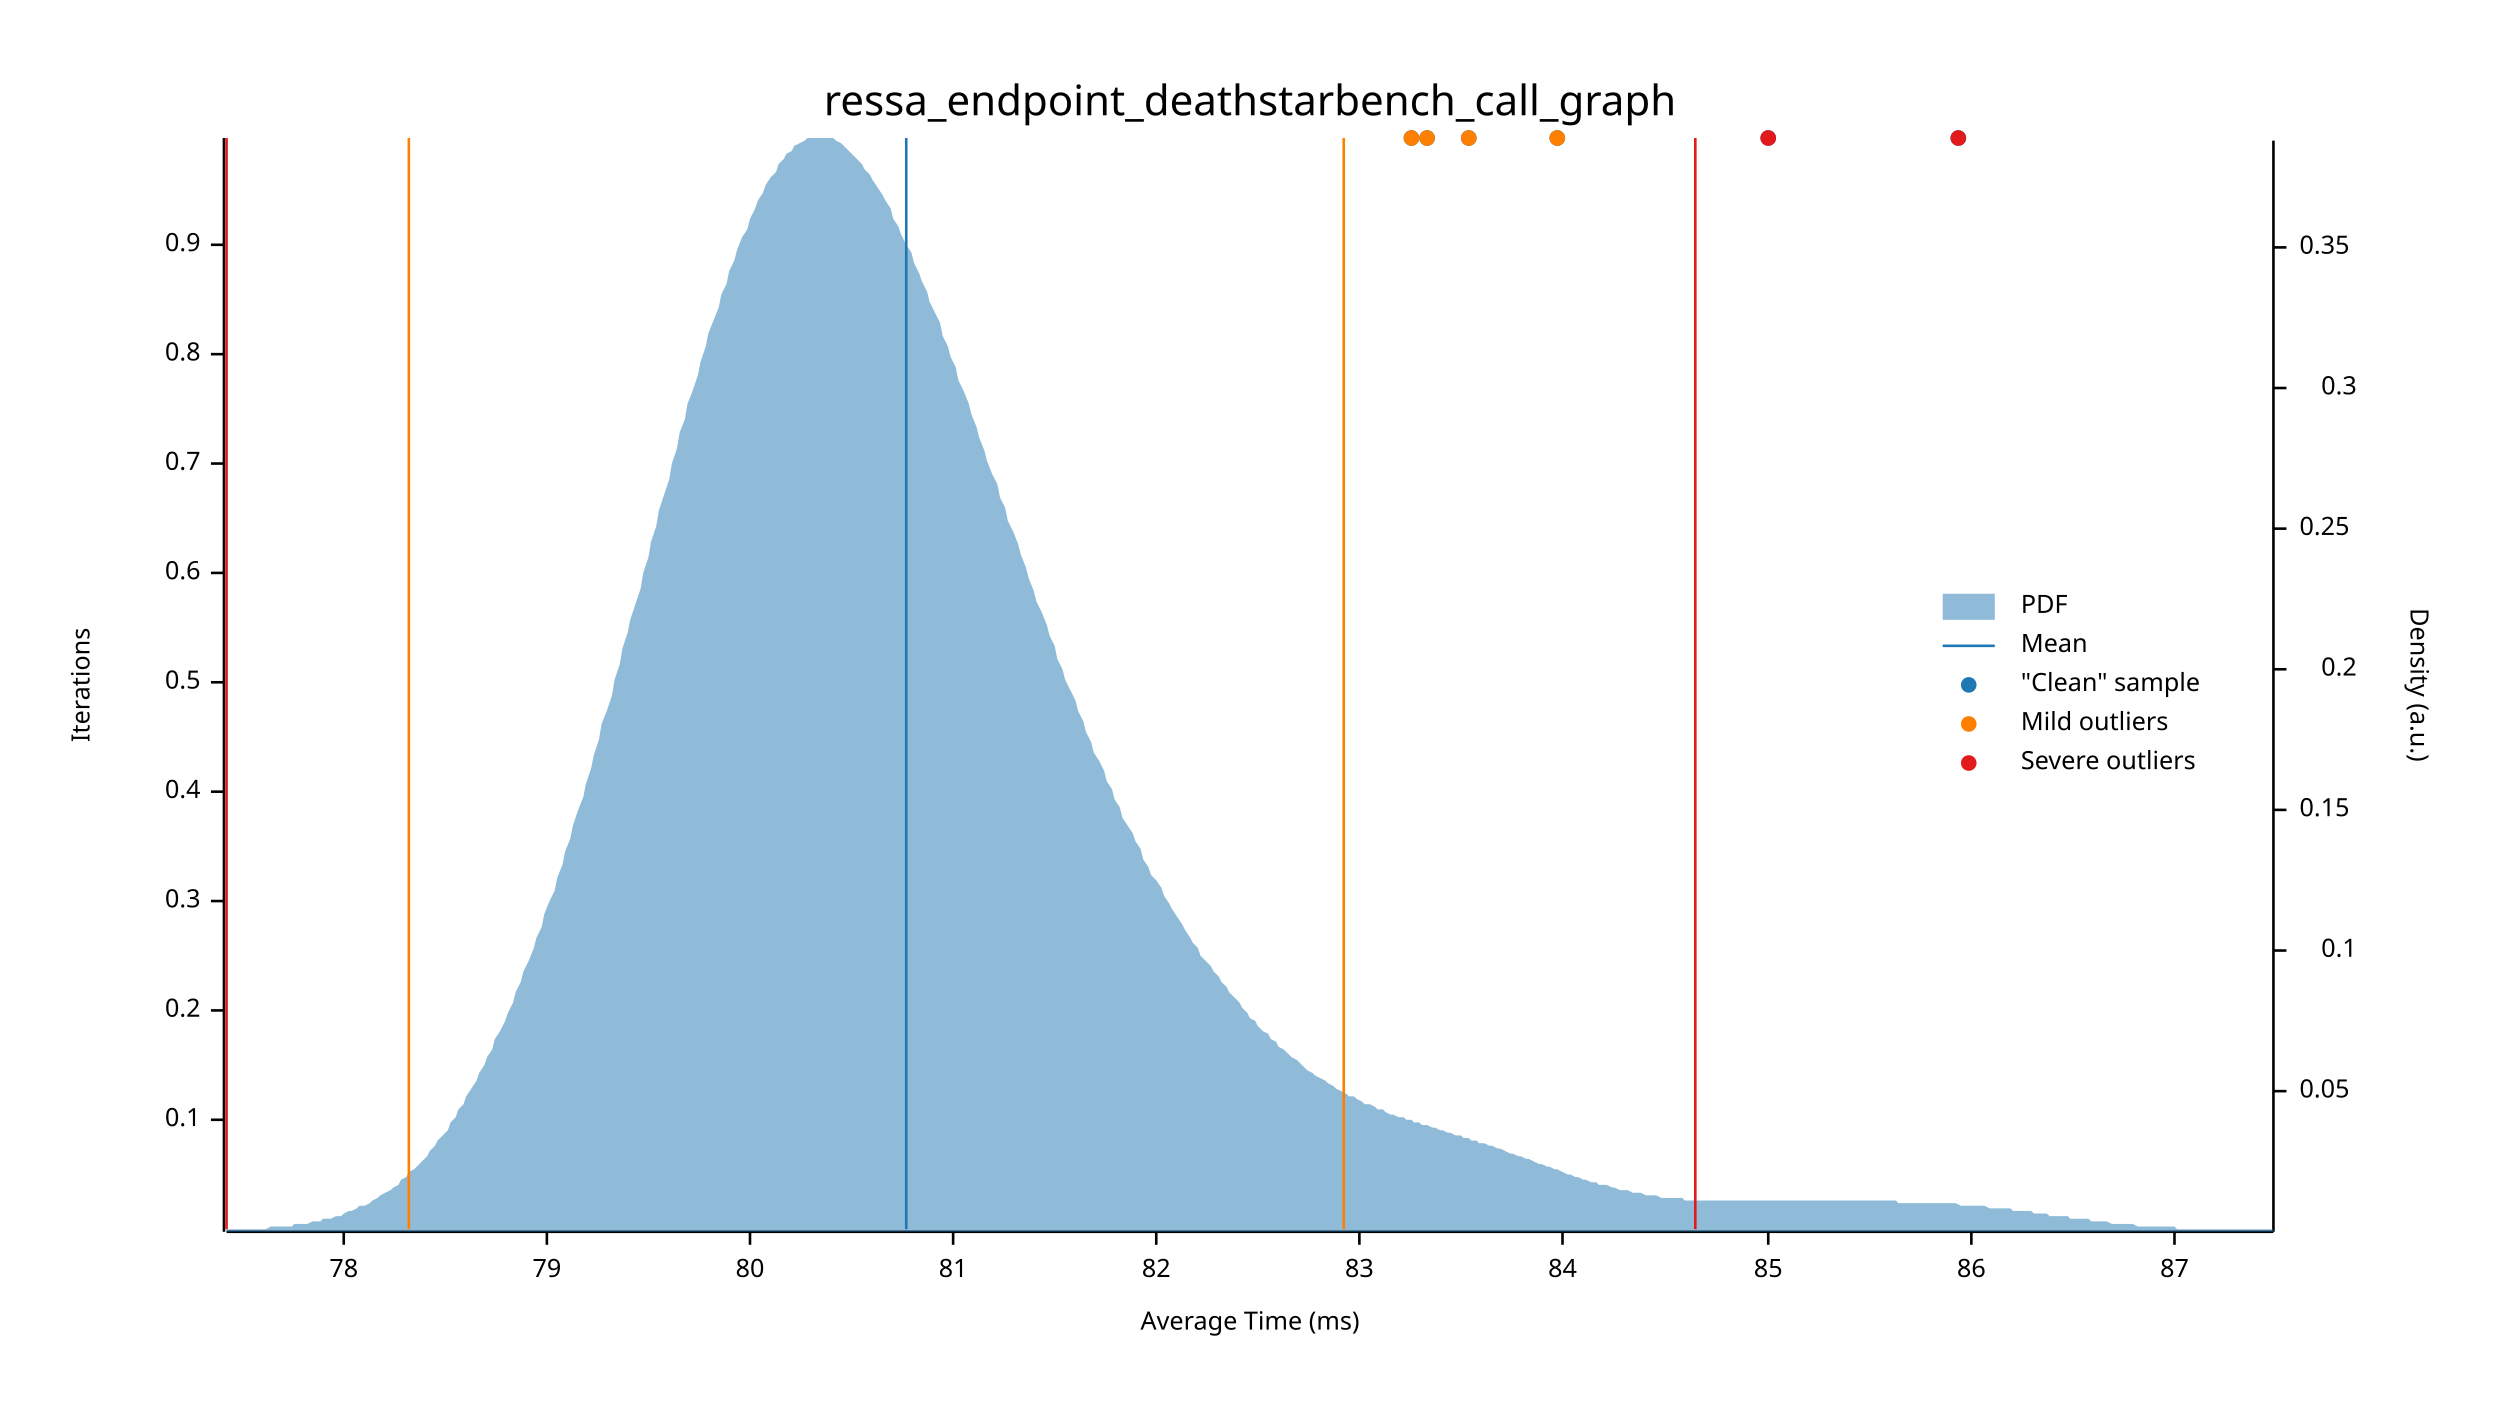
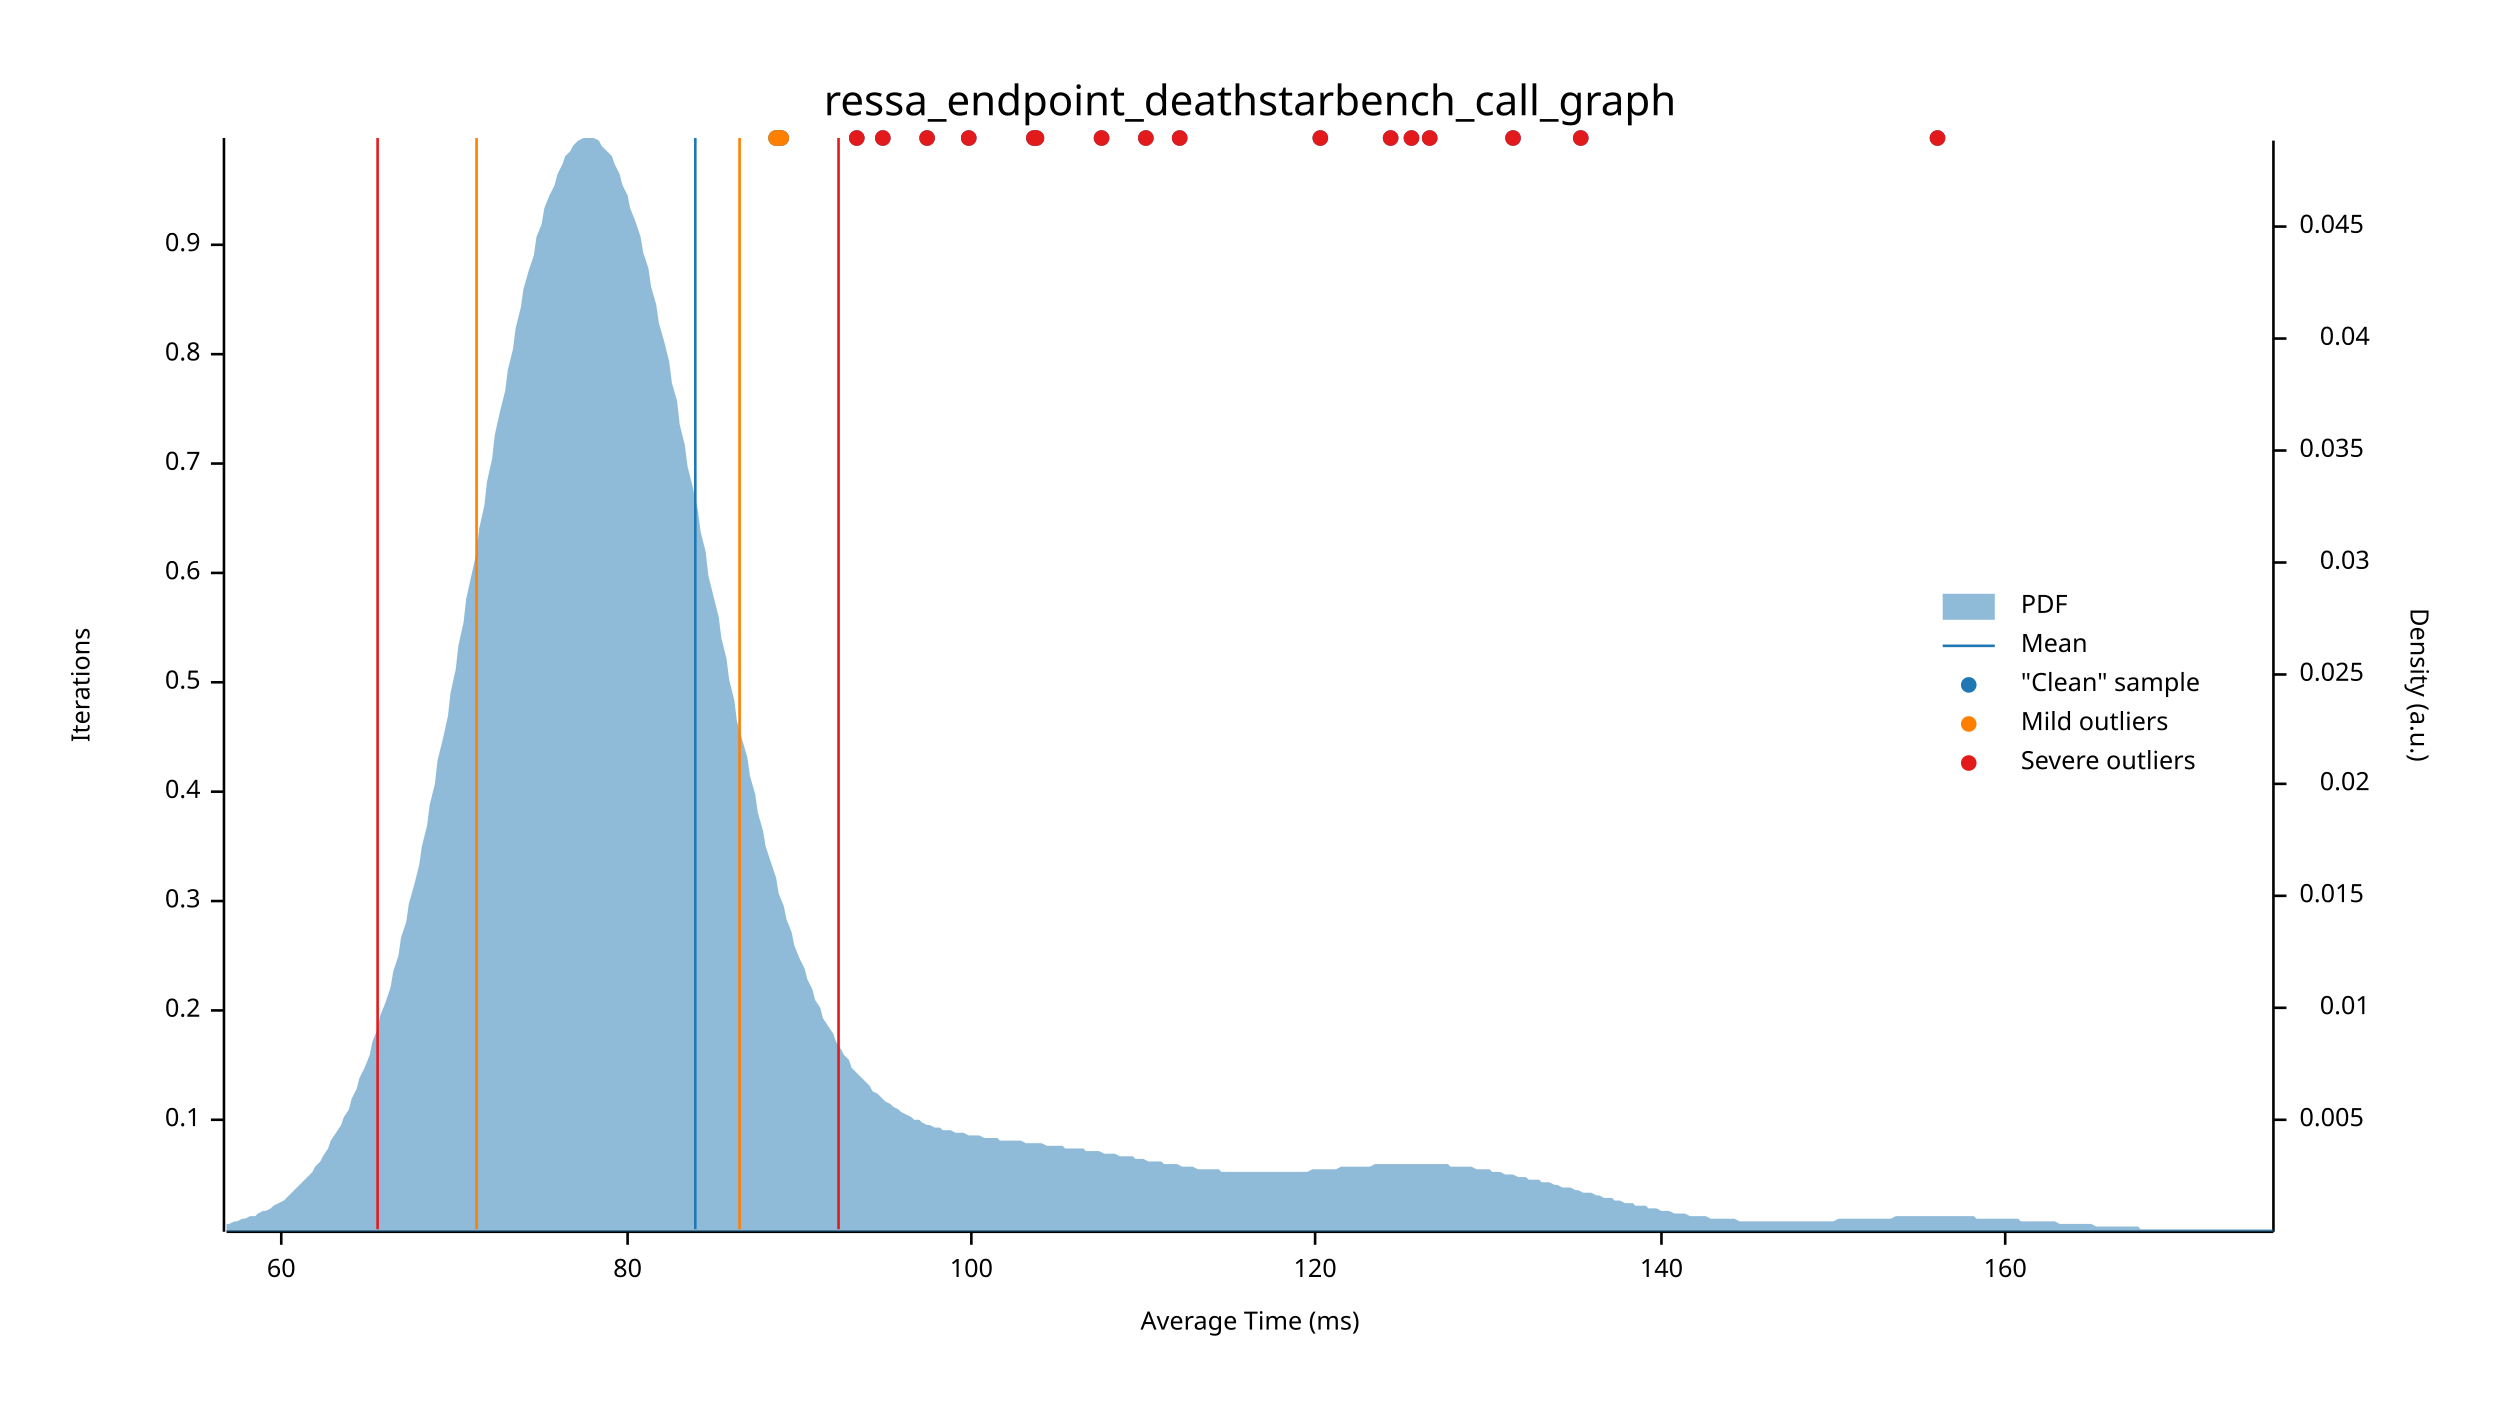
<svg xmlns="http://www.w3.org/2000/svg" width="960" height="540" viewBox="0 0 960 540">
  <text x="480" y="32" dy="0.76em" text-anchor="middle" font-family="sans-serif" font-size="16.129" opacity="1" fill="#000000">
ressa_endpoint_deathstarbench_call_graph
</text>
  <text x="27" y="263" dy="0.76em" text-anchor="middle" font-family="sans-serif" font-size="9.677" opacity="1" fill="#000000" transform="rotate(270, 27, 263)">
Iterations
</text>
  <text x="480" y="513" dy="-0.5ex" text-anchor="middle" font-family="sans-serif" font-size="9.677" opacity="1" fill="#000000">
Average Time (ms)
</text>
  <polyline fill="none" opacity="1" stroke="#000000" stroke-width="1" points="86,53 86,473 " />
  <text x="77" y="430" dy="0.5ex" text-anchor="end" font-family="sans-serif" font-size="9.677" opacity="1" fill="#000000">
0.1
</text>
  <polyline fill="none" opacity="1" stroke="#000000" stroke-width="1" points="81,430 86,430 " />
  <text x="77" y="388" dy="0.5ex" text-anchor="end" font-family="sans-serif" font-size="9.677" opacity="1" fill="#000000">
0.2
</text>
  <polyline fill="none" opacity="1" stroke="#000000" stroke-width="1" points="81,388 86,388 " />
  <text x="77" y="346" dy="0.5ex" text-anchor="end" font-family="sans-serif" font-size="9.677" opacity="1" fill="#000000">
0.3
</text>
  <polyline fill="none" opacity="1" stroke="#000000" stroke-width="1" points="81,346 86,346 " />
  <text x="77" y="304" dy="0.5ex" text-anchor="end" font-family="sans-serif" font-size="9.677" opacity="1" fill="#000000">
0.4
</text>
  <polyline fill="none" opacity="1" stroke="#000000" stroke-width="1" points="81,304 86,304 " />
  <text x="77" y="262" dy="0.5ex" text-anchor="end" font-family="sans-serif" font-size="9.677" opacity="1" fill="#000000">
0.5
</text>
  <polyline fill="none" opacity="1" stroke="#000000" stroke-width="1" points="81,262 86,262 " />
  <text x="77" y="220" dy="0.5ex" text-anchor="end" font-family="sans-serif" font-size="9.677" opacity="1" fill="#000000">
0.6
</text>
  <polyline fill="none" opacity="1" stroke="#000000" stroke-width="1" points="81,220 86,220 " />
  <text x="77" y="178" dy="0.5ex" text-anchor="end" font-family="sans-serif" font-size="9.677" opacity="1" fill="#000000">
0.7
</text>
  <polyline fill="none" opacity="1" stroke="#000000" stroke-width="1" points="81,178 86,178 " />
  <text x="77" y="136" dy="0.5ex" text-anchor="end" font-family="sans-serif" font-size="9.677" opacity="1" fill="#000000">
0.8
</text>
  <polyline fill="none" opacity="1" stroke="#000000" stroke-width="1" points="81,136 86,136 " />
  <text x="77" y="94" dy="0.5ex" text-anchor="end" font-family="sans-serif" font-size="9.677" opacity="1" fill="#000000">
0.9
</text>
  <polyline fill="none" opacity="1" stroke="#000000" stroke-width="1" points="81,94 86,94 " />
  <polyline fill="none" opacity="1" stroke="#000000" stroke-width="1" points="87,473 873,473 " />
-   <text x="132" y="483" dy="0.76em" text-anchor="middle" font-family="sans-serif" font-size="9.677" opacity="1" fill="#000000">
- 78
+   <text x="108" y="483" dy="0.76em" text-anchor="middle" font-family="sans-serif" font-size="9.677" opacity="1" fill="#000000">
+ 60
</text>
-   <polyline fill="none" opacity="1" stroke="#000000" stroke-width="1" points="132,473 132,478 " />
-   <text x="210" y="483" dy="0.76em" text-anchor="middle" font-family="sans-serif" font-size="9.677" opacity="1" fill="#000000">
- 79
- </text>
-   <polyline fill="none" opacity="1" stroke="#000000" stroke-width="1" points="210,473 210,478 " />
-   <text x="288" y="483" dy="0.76em" text-anchor="middle" font-family="sans-serif" font-size="9.677" opacity="1" fill="#000000">
+   <polyline fill="none" opacity="1" stroke="#000000" stroke-width="1" points="108,473 108,478 " />
+   <text x="241" y="483" dy="0.76em" text-anchor="middle" font-family="sans-serif" font-size="9.677" opacity="1" fill="#000000">
80
</text>
-   <polyline fill="none" opacity="1" stroke="#000000" stroke-width="1" points="288,473 288,478 " />
-   <text x="366" y="483" dy="0.76em" text-anchor="middle" font-family="sans-serif" font-size="9.677" opacity="1" fill="#000000">
- 81
+   <polyline fill="none" opacity="1" stroke="#000000" stroke-width="1" points="241,473 241,478 " />
+   <text x="373" y="483" dy="0.76em" text-anchor="middle" font-family="sans-serif" font-size="9.677" opacity="1" fill="#000000">
+ 100
</text>
-   <polyline fill="none" opacity="1" stroke="#000000" stroke-width="1" points="366,473 366,478 " />
-   <text x="444" y="483" dy="0.76em" text-anchor="middle" font-family="sans-serif" font-size="9.677" opacity="1" fill="#000000">
- 82
+   <polyline fill="none" opacity="1" stroke="#000000" stroke-width="1" points="373,473 373,478 " />
+   <text x="505" y="483" dy="0.76em" text-anchor="middle" font-family="sans-serif" font-size="9.677" opacity="1" fill="#000000">
+ 120
</text>
-   <polyline fill="none" opacity="1" stroke="#000000" stroke-width="1" points="444,473 444,478 " />
-   <text x="522" y="483" dy="0.76em" text-anchor="middle" font-family="sans-serif" font-size="9.677" opacity="1" fill="#000000">
- 83
+   <polyline fill="none" opacity="1" stroke="#000000" stroke-width="1" points="505,473 505,478 " />
+   <text x="638" y="483" dy="0.76em" text-anchor="middle" font-family="sans-serif" font-size="9.677" opacity="1" fill="#000000">
+ 140
</text>
-   <polyline fill="none" opacity="1" stroke="#000000" stroke-width="1" points="522,473 522,478 " />
-   <text x="600" y="483" dy="0.76em" text-anchor="middle" font-family="sans-serif" font-size="9.677" opacity="1" fill="#000000">
- 84
+   <polyline fill="none" opacity="1" stroke="#000000" stroke-width="1" points="638,473 638,478 " />
+   <text x="770" y="483" dy="0.76em" text-anchor="middle" font-family="sans-serif" font-size="9.677" opacity="1" fill="#000000">
+ 160
</text>
-   <polyline fill="none" opacity="1" stroke="#000000" stroke-width="1" points="600,473 600,478 " />
-   <text x="679" y="483" dy="0.76em" text-anchor="middle" font-family="sans-serif" font-size="9.677" opacity="1" fill="#000000">
- 85
- </text>
-   <polyline fill="none" opacity="1" stroke="#000000" stroke-width="1" points="679,473 679,478 " />
-   <text x="757" y="483" dy="0.76em" text-anchor="middle" font-family="sans-serif" font-size="9.677" opacity="1" fill="#000000">
- 86
- </text>
-   <polyline fill="none" opacity="1" stroke="#000000" stroke-width="1" points="757,473 757,478 " />
-   <text x="835" y="483" dy="0.76em" text-anchor="middle" font-family="sans-serif" font-size="9.677" opacity="1" fill="#000000">
- 87
- </text>
-   <polyline fill="none" opacity="1" stroke="#000000" stroke-width="1" points="835,473 835,478 " />
+   <polyline fill="none" opacity="1" stroke="#000000" stroke-width="1" points="770,473 770,478 " />
  <text x="933" y="263" dy="0.76em" text-anchor="middle" font-family="sans-serif" font-size="9.677" opacity="1" fill="#000000" transform="rotate(90, 933, 263)">
Density (a.u.)
</text>
  <polyline fill="none" opacity="1" stroke="#000000" stroke-width="1" points="873,54 873,473 " />
-   <text x="883" y="419" dy="0.5ex" text-anchor="start" font-family="sans-serif" font-size="9.677" opacity="1" fill="#000000">
- 0.05
+   <text x="883" y="430" dy="0.5ex" text-anchor="start" font-family="sans-serif" font-size="9.677" opacity="1" fill="#000000">
+ 0.005
</text>
-   <polyline fill="none" opacity="1" stroke="#000000" stroke-width="1" points="873,419 878,419 " />
-   <text x="905" y="365" dy="0.5ex" text-anchor="end" font-family="sans-serif" font-size="9.677" opacity="1" fill="#000000">
- 0.1
+   <polyline fill="none" opacity="1" stroke="#000000" stroke-width="1" points="873,430 878,430 " />
+   <text x="910" y="387" dy="0.5ex" text-anchor="end" font-family="sans-serif" font-size="9.677" opacity="1" fill="#000000">
+ 0.01
</text>
-   <polyline fill="none" opacity="1" stroke="#000000" stroke-width="1" points="873,365 878,365 " />
-   <text x="883" y="311" dy="0.5ex" text-anchor="start" font-family="sans-serif" font-size="9.677" opacity="1" fill="#000000">
- 0.15
+   <polyline fill="none" opacity="1" stroke="#000000" stroke-width="1" points="873,387 878,387 " />
+   <text x="883" y="344" dy="0.5ex" text-anchor="start" font-family="sans-serif" font-size="9.677" opacity="1" fill="#000000">
+ 0.015
</text>
-   <polyline fill="none" opacity="1" stroke="#000000" stroke-width="1" points="873,311 878,311 " />
-   <text x="905" y="257" dy="0.5ex" text-anchor="end" font-family="sans-serif" font-size="9.677" opacity="1" fill="#000000">
- 0.2
+   <polyline fill="none" opacity="1" stroke="#000000" stroke-width="1" points="873,344 878,344 " />
+   <text x="910" y="301" dy="0.5ex" text-anchor="end" font-family="sans-serif" font-size="9.677" opacity="1" fill="#000000">
+ 0.02
</text>
-   <polyline fill="none" opacity="1" stroke="#000000" stroke-width="1" points="873,257 878,257 " />
-   <text x="883" y="203" dy="0.5ex" text-anchor="start" font-family="sans-serif" font-size="9.677" opacity="1" fill="#000000">
- 0.25
+   <polyline fill="none" opacity="1" stroke="#000000" stroke-width="1" points="873,301 878,301 " />
+   <text x="883" y="259" dy="0.5ex" text-anchor="start" font-family="sans-serif" font-size="9.677" opacity="1" fill="#000000">
+ 0.025
</text>
-   <polyline fill="none" opacity="1" stroke="#000000" stroke-width="1" points="873,203 878,203 " />
-   <text x="905" y="149" dy="0.5ex" text-anchor="end" font-family="sans-serif" font-size="9.677" opacity="1" fill="#000000">
- 0.3
+   <polyline fill="none" opacity="1" stroke="#000000" stroke-width="1" points="873,259 878,259 " />
+   <text x="910" y="216" dy="0.5ex" text-anchor="end" font-family="sans-serif" font-size="9.677" opacity="1" fill="#000000">
+ 0.03
</text>
-   <polyline fill="none" opacity="1" stroke="#000000" stroke-width="1" points="873,149 878,149 " />
-   <text x="883" y="95" dy="0.5ex" text-anchor="start" font-family="sans-serif" font-size="9.677" opacity="1" fill="#000000">
- 0.35
+   <polyline fill="none" opacity="1" stroke="#000000" stroke-width="1" points="873,216 878,216 " />
+   <text x="883" y="173" dy="0.5ex" text-anchor="start" font-family="sans-serif" font-size="9.677" opacity="1" fill="#000000">
+ 0.035
</text>
-   <polyline fill="none" opacity="1" stroke="#000000" stroke-width="1" points="873,95 878,95 " />
-   <polygon opacity="0.5" fill="#1F78B4" points="87,472 88,472 90,472 91,472 93,472 94,472 96,472 98,472 99,472 101,472 102,472 104,471 105,471 107,471 109,471 110,471 112,471 113,470 115,470 116,470 118,470 120,469 121,469 123,469 124,468 126,468 127,468 129,467 131,467 132,466 134,465 135,465 137,464 138,463 140,463 142,462 143,461 145,460 146,459 148,458 150,457 151,456 153,455 154,453 156,452 157,450 159,449 161,447 162,446 164,444 165,442 167,440 168,438 170,436 172,434 173,431 175,429 176,426 178,424 179,421 181,418 183,415 184,412 186,409 187,406 189,403 190,399 192,396 194,392 195,389 197,385 198,381 200,377 201,373 203,369 205,364 206,360 208,356 209,351 211,346 213,342 214,337 216,332 217,327 219,322 220,317 222,311 224,306 225,301 227,295 228,290 230,284 231,278 233,273 235,267 236,261 238,255 239,249 241,243 242,238 244,232 246,226 247,220 249,214 250,208 252,202 253,196 255,190 257,184 258,178 260,172 261,166 263,161 264,155 266,150 268,144 269,139 271,133 272,128 274,123 276,118 277,113 279,109 280,104 282,100 283,96 285,91 287,88 288,84 290,80 291,77 293,74 294,71 296,68 298,66 299,63 301,61 302,59 304,58 305,56 307,55 309,54 310,53 312,53 313,53 315,53 316,53 318,53 320,53 321,54 323,55 324,56 326,58 327,59 329,61 331,63 332,65 334,67 335,69 337,72 339,75 340,77 342,80 343,84 345,87 346,90 348,94 350,97 351,101 353,105 354,108 356,112 357,116 359,120 361,124 362,129 364,133 365,137 367,141 368,146 370,150 372,155 373,159 375,164 376,168 378,173 379,177 381,182 383,186 384,191 386,195 387,200 389,204 391,209 392,213 394,218 395,222 397,227 398,231 400,235 402,240 403,244 405,248 406,253 408,257 409,261 411,265 413,269 414,273 416,277 417,281 419,285 420,289 422,292 424,296 425,300 427,303 428,307 430,310 431,314 433,317 435,320 436,323 438,326 439,330 441,333 442,336 444,338 446,341 447,344 449,347 450,349 452,352 454,355 455,357 457,360 458,362 460,364 461,367 463,369 465,371 466,373 468,375 469,377 471,379 472,381 474,383 476,385 477,387 479,389 480,391 482,392 483,394 485,396 487,397 488,399 490,400 491,402 493,403 494,404 496,406 498,407 499,408 501,410 502,411 504,412 505,413 507,414 509,415 510,416 512,417 513,418 515,419 517,420 518,421 520,421 521,422 523,423 524,424 526,424 528,425 529,426 531,426 532,427 534,428 535,428 537,429 539,429 540,430 542,430 543,431 545,431 546,432 548,432 550,433 551,433 553,434 554,434 556,435 557,435 559,436 561,436 562,437 564,437 565,438 567,438 568,439 570,439 572,440 573,440 575,441 576,441 578,442 580,443 581,443 583,444 584,444 586,445 587,445 589,446 591,447 592,447 594,448 595,448 597,449 598,449 600,450 602,451 603,451 605,452 606,452 608,453 609,453 611,454 613,454 614,455 616,455 617,455 619,456 620,456 622,457 624,457 625,457 627,458 628,458 630,458 632,459 633,459 635,459 636,459 638,460 639,460 641,460 643,460 644,460 646,460 647,461 649,461 650,461 652,461 654,461 655,461 657,461 658,461 660,461 661,461 663,461 665,461 666,461 668,461 669,461 671,461 672,461 674,461 676,461 677,461 679,461 680,461 682,461 683,461 685,461 687,461 688,461 690,461 691,461 693,461 695,461 696,461 698,461 699,461 701,461 702,461 704,461 706,461 707,461 709,461 710,461 712,461 713,461 715,461 717,461 718,461 720,461 721,461 723,461 724,461 726,461 728,461 729,462 731,462 732,462 734,462 735,462 737,462 739,462 740,462 742,462 743,462 745,462 746,462 748,462 750,462 751,462 753,463 754,463 756,463 758,463 759,463 761,463 762,463 764,464 765,464 767,464 769,464 770,464 772,464 773,465 775,465 776,465 778,465 780,465 781,466 783,466 784,466 786,466 787,467 789,467 791,467 792,467 794,467 795,468 797,468 798,468 800,468 802,468 803,469 805,469 806,469 808,469 809,469 811,470 813,470 814,470 816,470 817,470 819,470 821,471 822,471 824,471 825,471 827,471 828,471 830,471 832,471 833,471 835,471 836,472 838,472 839,472 841,472 843,472 844,472 846,472 847,472 849,472 850,472 852,472 854,472 855,472 857,472 858,472 860,472 861,472 863,472 865,472 866,472 868,472 869,472 871,472 873,472 873,473 87,473 " />
-   <polyline fill="none" opacity="1" stroke="#1F78B4" stroke-width="1" points="348,472 348,53 " />
-   <polyline fill="none" opacity="1" stroke="#FF7F00" stroke-width="1" points="157,472 157,53 " />
-   <polyline fill="none" opacity="1" stroke="#FF7F00" stroke-width="1" points="516,472 516,53 " />
-   <polyline fill="none" opacity="1" stroke="#E31A1C" stroke-width="1" points="87,472 87,53 " />
-   <polyline fill="none" opacity="1" stroke="#E31A1C" stroke-width="1" points="651,472 651,53 " />
-   <circle cx="752" cy="53" r="3" opacity="1" fill="#1F78B4" stroke="none" stroke-width="1" />
-   <circle cx="679" cy="53" r="3" opacity="1" fill="#1F78B4" stroke="none" stroke-width="1" />
+   <polyline fill="none" opacity="1" stroke="#000000" stroke-width="1" points="873,173 878,173 " />
+   <text x="910" y="130" dy="0.5ex" text-anchor="end" font-family="sans-serif" font-size="9.677" opacity="1" fill="#000000">
+ 0.04
+ </text>
+   <polyline fill="none" opacity="1" stroke="#000000" stroke-width="1" points="873,130 878,130 " />
+   <text x="883" y="87" dy="0.5ex" text-anchor="start" font-family="sans-serif" font-size="9.677" opacity="1" fill="#000000">
+ 0.045
+ </text>
+   <polyline fill="none" opacity="1" stroke="#000000" stroke-width="1" points="873,87 878,87 " />
+   <polygon opacity="0.5" fill="#1F78B4" points="87,470 88,470 90,469 91,469 93,468 94,468 96,467 98,467 99,466 101,465 102,465 104,464 105,463 107,462 109,461 110,460 112,458 113,457 115,455 116,454 118,452 120,450 121,448 123,446 124,444 126,441 127,438 129,435 131,432 132,429 134,426 135,422 137,418 138,414 140,410 142,405 143,400 145,395 146,390 148,385 150,379 151,373 153,367 154,360 156,354 157,347 159,340 161,332 162,325 164,317 165,309 167,301 168,292 170,284 172,275 173,266 175,257 176,248 178,239 179,230 181,221 183,212 184,203 186,194 187,185 189,176 190,167 192,158 194,150 195,142 197,134 198,126 200,118 201,111 203,104 205,98 206,91 208,86 209,80 211,75 213,71 214,67 216,63 217,60 219,58 220,56 222,54 224,53 225,53 227,53 228,53 230,54 231,56 233,58 235,60 236,63 238,67 239,71 241,75 242,80 244,85 246,91 247,97 249,103 250,110 252,117 253,124 255,131 257,139 258,147 260,154 261,163 263,171 264,179 266,187 268,196 269,204 271,212 272,221 274,229 276,237 277,245 279,253 280,261 282,269 283,277 285,284 287,291 288,298 290,305 291,312 293,319 294,325 296,331 298,337 299,343 301,348 302,353 304,358 305,363 307,368 309,372 310,376 312,380 313,384 315,387 316,391 318,394 320,397 321,400 323,403 324,405 326,407 327,410 329,412 331,414 332,415 334,417 335,419 337,420 339,422 340,423 342,424 343,425 345,426 346,427 348,428 350,429 351,430 353,430 354,431 356,432 357,432 359,433 361,433 362,434 364,434 365,434 367,435 368,435 370,435 372,436 373,436 375,436 376,436 378,437 379,437 381,437 383,437 384,438 386,438 387,438 389,438 391,438 392,438 394,439 395,439 397,439 398,439 400,439 402,440 403,440 405,440 406,440 408,440 409,441 411,441 413,441 414,441 416,441 417,442 419,442 420,442 422,442 424,443 425,443 427,443 428,443 430,444 431,444 433,444 435,444 436,445 438,445 439,445 441,446 442,446 444,446 446,446 447,447 449,447 450,447 452,447 454,448 455,448 457,448 458,448 460,449 461,449 463,449 465,449 466,449 468,449 469,450 471,450 472,450 474,450 476,450 477,450 479,450 480,450 482,450 483,450 485,450 487,450 488,450 490,450 491,450 493,450 494,450 496,450 498,450 499,450 501,450 502,450 504,449 505,449 507,449 509,449 510,449 512,449 513,449 515,448 517,448 518,448 520,448 521,448 523,448 524,448 526,448 528,447 529,447 531,447 532,447 534,447 535,447 537,447 539,447 540,447 542,447 543,447 545,447 546,447 548,447 550,447 551,447 553,447 554,447 556,447 557,448 559,448 561,448 562,448 564,448 565,448 567,449 568,449 570,449 572,449 573,450 575,450 576,450 578,451 580,451 581,451 583,452 584,452 586,452 587,453 589,453 591,453 592,454 594,454 595,454 597,455 598,455 600,456 602,456 603,456 605,457 606,457 608,458 609,458 611,458 613,459 614,459 616,460 617,460 619,460 620,461 622,461 624,462 625,462 627,462 628,463 630,463 632,463 633,464 635,464 636,464 638,465 639,465 641,465 643,466 644,466 646,466 647,466 649,467 650,467 652,467 654,467 655,467 657,468 658,468 660,468 661,468 663,468 665,468 666,468 668,469 669,469 671,469 672,469 674,469 676,469 677,469 679,469 680,469 682,469 683,469 685,469 687,469 688,469 690,469 691,469 693,469 695,469 696,469 698,469 699,469 701,469 702,469 704,469 706,468 707,468 709,468 710,468 712,468 713,468 715,468 717,468 718,468 720,468 721,468 723,468 724,468 726,468 728,467 729,467 731,467 732,467 734,467 735,467 737,467 739,467 740,467 742,467 743,467 745,467 746,467 748,467 750,467 751,467 753,467 754,467 756,467 758,467 759,468 761,468 762,468 764,468 765,468 767,468 769,468 770,468 772,468 773,468 775,468 776,469 778,469 780,469 781,469 783,469 784,469 786,469 787,469 789,469 791,470 792,470 794,470 795,470 797,470 798,470 800,470 802,470 803,470 805,471 806,471 808,471 809,471 811,471 813,471 814,471 816,471 817,471 819,471 821,471 822,472 824,472 825,472 827,472 828,472 830,472 832,472 833,472 835,472 836,472 838,472 839,472 841,472 843,472 844,472 846,472 847,472 849,472 850,472 852,472 854,472 855,472 857,472 858,472 860,472 861,472 863,472 865,472 866,472 868,472 869,472 871,472 873,472 873,473 87,473 " />
+   <polyline fill="none" opacity="1" stroke="#1F78B4" stroke-width="1" points="267,472 267,53 " />
+   <polyline fill="none" opacity="1" stroke="#FF7F00" stroke-width="1" points="183,472 183,53 " />
+   <polyline fill="none" opacity="1" stroke="#FF7F00" stroke-width="1" points="284,472 284,53 " />
+   <polyline fill="none" opacity="1" stroke="#E31A1C" stroke-width="1" points="145,472 145,53 " />
+   <polyline fill="none" opacity="1" stroke="#E31A1C" stroke-width="1" points="322,472 322,53 " />
+   <circle cx="534" cy="53" r="3" opacity="1" fill="#1F78B4" stroke="none" stroke-width="1" />
  <circle cx="542" cy="53" r="3" opacity="1" fill="#1F78B4" stroke="none" stroke-width="1" />
-   <circle cx="564" cy="53" r="3" opacity="1" fill="#1F78B4" stroke="none" stroke-width="1" />
-   <circle cx="598" cy="53" r="3" opacity="1" fill="#1F78B4" stroke="none" stroke-width="1" />
-   <circle cx="548" cy="53" r="3" opacity="1" fill="#1F78B4" stroke="none" stroke-width="1" />
-   <circle cx="542" cy="53" r="3" opacity="1" fill="#FF7F00" stroke="none" stroke-width="1" />
-   <circle cx="564" cy="53" r="3" opacity="1" fill="#FF7F00" stroke="none" stroke-width="1" />
-   <circle cx="598" cy="53" r="3" opacity="1" fill="#FF7F00" stroke="none" stroke-width="1" />
-   <circle cx="548" cy="53" r="3" opacity="1" fill="#FF7F00" stroke="none" stroke-width="1" />
-   <circle cx="752" cy="53" r="3" opacity="1" fill="#E31A1C" stroke="none" stroke-width="1" />
-   <circle cx="679" cy="53" r="3" opacity="1" fill="#E31A1C" stroke="none" stroke-width="1" />
+   <circle cx="397" cy="53" r="3" opacity="1" fill="#1F78B4" stroke="none" stroke-width="1" />
+   <circle cx="329" cy="53" r="3" opacity="1" fill="#1F78B4" stroke="none" stroke-width="1" />
+   <circle cx="299" cy="53" r="3" opacity="1" fill="#1F78B4" stroke="none" stroke-width="1" />
+   <circle cx="300" cy="53" r="3" opacity="1" fill="#1F78B4" stroke="none" stroke-width="1" />
+   <circle cx="356" cy="53" r="3" opacity="1" fill="#1F78B4" stroke="none" stroke-width="1" />
+   <circle cx="581" cy="53" r="3" opacity="1" fill="#1F78B4" stroke="none" stroke-width="1" />
+   <circle cx="440" cy="53" r="3" opacity="1" fill="#1F78B4" stroke="none" stroke-width="1" />
+   <circle cx="298" cy="53" r="3" opacity="1" fill="#1F78B4" stroke="none" stroke-width="1" />
+   <circle cx="423" cy="53" r="3" opacity="1" fill="#1F78B4" stroke="none" stroke-width="1" />
+   <circle cx="744" cy="53" r="3" opacity="1" fill="#1F78B4" stroke="none" stroke-width="1" />
+   <circle cx="398" cy="53" r="3" opacity="1" fill="#1F78B4" stroke="none" stroke-width="1" />
+   <circle cx="549" cy="53" r="3" opacity="1" fill="#1F78B4" stroke="none" stroke-width="1" />
+   <circle cx="507" cy="53" r="3" opacity="1" fill="#1F78B4" stroke="none" stroke-width="1" />
+   <circle cx="339" cy="53" r="3" opacity="1" fill="#1F78B4" stroke="none" stroke-width="1" />
+   <circle cx="453" cy="53" r="3" opacity="1" fill="#1F78B4" stroke="none" stroke-width="1" />
+   <circle cx="607" cy="53" r="3" opacity="1" fill="#1F78B4" stroke="none" stroke-width="1" />
+   <circle cx="372" cy="53" r="3" opacity="1" fill="#1F78B4" stroke="none" stroke-width="1" />
+   <circle cx="299" cy="53" r="3" opacity="1" fill="#FF7F00" stroke="none" stroke-width="1" />
+   <circle cx="300" cy="53" r="3" opacity="1" fill="#FF7F00" stroke="none" stroke-width="1" />
+   <circle cx="298" cy="53" r="3" opacity="1" fill="#FF7F00" stroke="none" stroke-width="1" />
+   <circle cx="534" cy="53" r="3" opacity="1" fill="#E31A1C" stroke="none" stroke-width="1" />
+   <circle cx="542" cy="53" r="3" opacity="1" fill="#E31A1C" stroke="none" stroke-width="1" />
+   <circle cx="397" cy="53" r="3" opacity="1" fill="#E31A1C" stroke="none" stroke-width="1" />
+   <circle cx="329" cy="53" r="3" opacity="1" fill="#E31A1C" stroke="none" stroke-width="1" />
+   <circle cx="356" cy="53" r="3" opacity="1" fill="#E31A1C" stroke="none" stroke-width="1" />
+   <circle cx="581" cy="53" r="3" opacity="1" fill="#E31A1C" stroke="none" stroke-width="1" />
+   <circle cx="440" cy="53" r="3" opacity="1" fill="#E31A1C" stroke="none" stroke-width="1" />
+   <circle cx="423" cy="53" r="3" opacity="1" fill="#E31A1C" stroke="none" stroke-width="1" />
+   <circle cx="744" cy="53" r="3" opacity="1" fill="#E31A1C" stroke="none" stroke-width="1" />
+   <circle cx="398" cy="53" r="3" opacity="1" fill="#E31A1C" stroke="none" stroke-width="1" />
+   <circle cx="549" cy="53" r="3" opacity="1" fill="#E31A1C" stroke="none" stroke-width="1" />
+   <circle cx="507" cy="53" r="3" opacity="1" fill="#E31A1C" stroke="none" stroke-width="1" />
+   <circle cx="339" cy="53" r="3" opacity="1" fill="#E31A1C" stroke="none" stroke-width="1" />
+   <circle cx="453" cy="53" r="3" opacity="1" fill="#E31A1C" stroke="none" stroke-width="1" />
+   <circle cx="607" cy="53" r="3" opacity="1" fill="#E31A1C" stroke="none" stroke-width="1" />
+   <circle cx="372" cy="53" r="3" opacity="1" fill="#E31A1C" stroke="none" stroke-width="1" />
  <text x="776" y="228" dy="0.76em" text-anchor="start" font-family="sans-serif" font-size="9.677" opacity="1" fill="#000000">
PDF
</text>
  <text x="776" y="243" dy="0.76em" text-anchor="start" font-family="sans-serif" font-size="9.677" opacity="1" fill="#000000">
Mean
</text>
  <text x="776" y="258" dy="0.76em" text-anchor="start" font-family="sans-serif" font-size="9.677" opacity="1" fill="#000000">
"Clean" sample
</text>
  <text x="776" y="273" dy="0.76em" text-anchor="start" font-family="sans-serif" font-size="9.677" opacity="1" fill="#000000">
Mild outliers
</text>
  <text x="776" y="288" dy="0.76em" text-anchor="start" font-family="sans-serif" font-size="9.677" opacity="1" fill="#000000">
Severe outliers
</text>
  <rect x="746" y="228" width="20" height="10" opacity="0.5" fill="#1F78B4" stroke="none" />
  <polyline fill="none" opacity="1" stroke="#1F78B4" stroke-width="1" points="746,248 766,248 " />
  <circle cx="756" cy="263" r="3" opacity="1" fill="#1F78B4" stroke="none" stroke-width="1" />
  <circle cx="756" cy="278" r="3" opacity="1" fill="#FF7F00" stroke="none" stroke-width="1" />
  <circle cx="756" cy="293" r="3" opacity="1" fill="#E31A1C" stroke="none" stroke-width="1" />
</svg>
